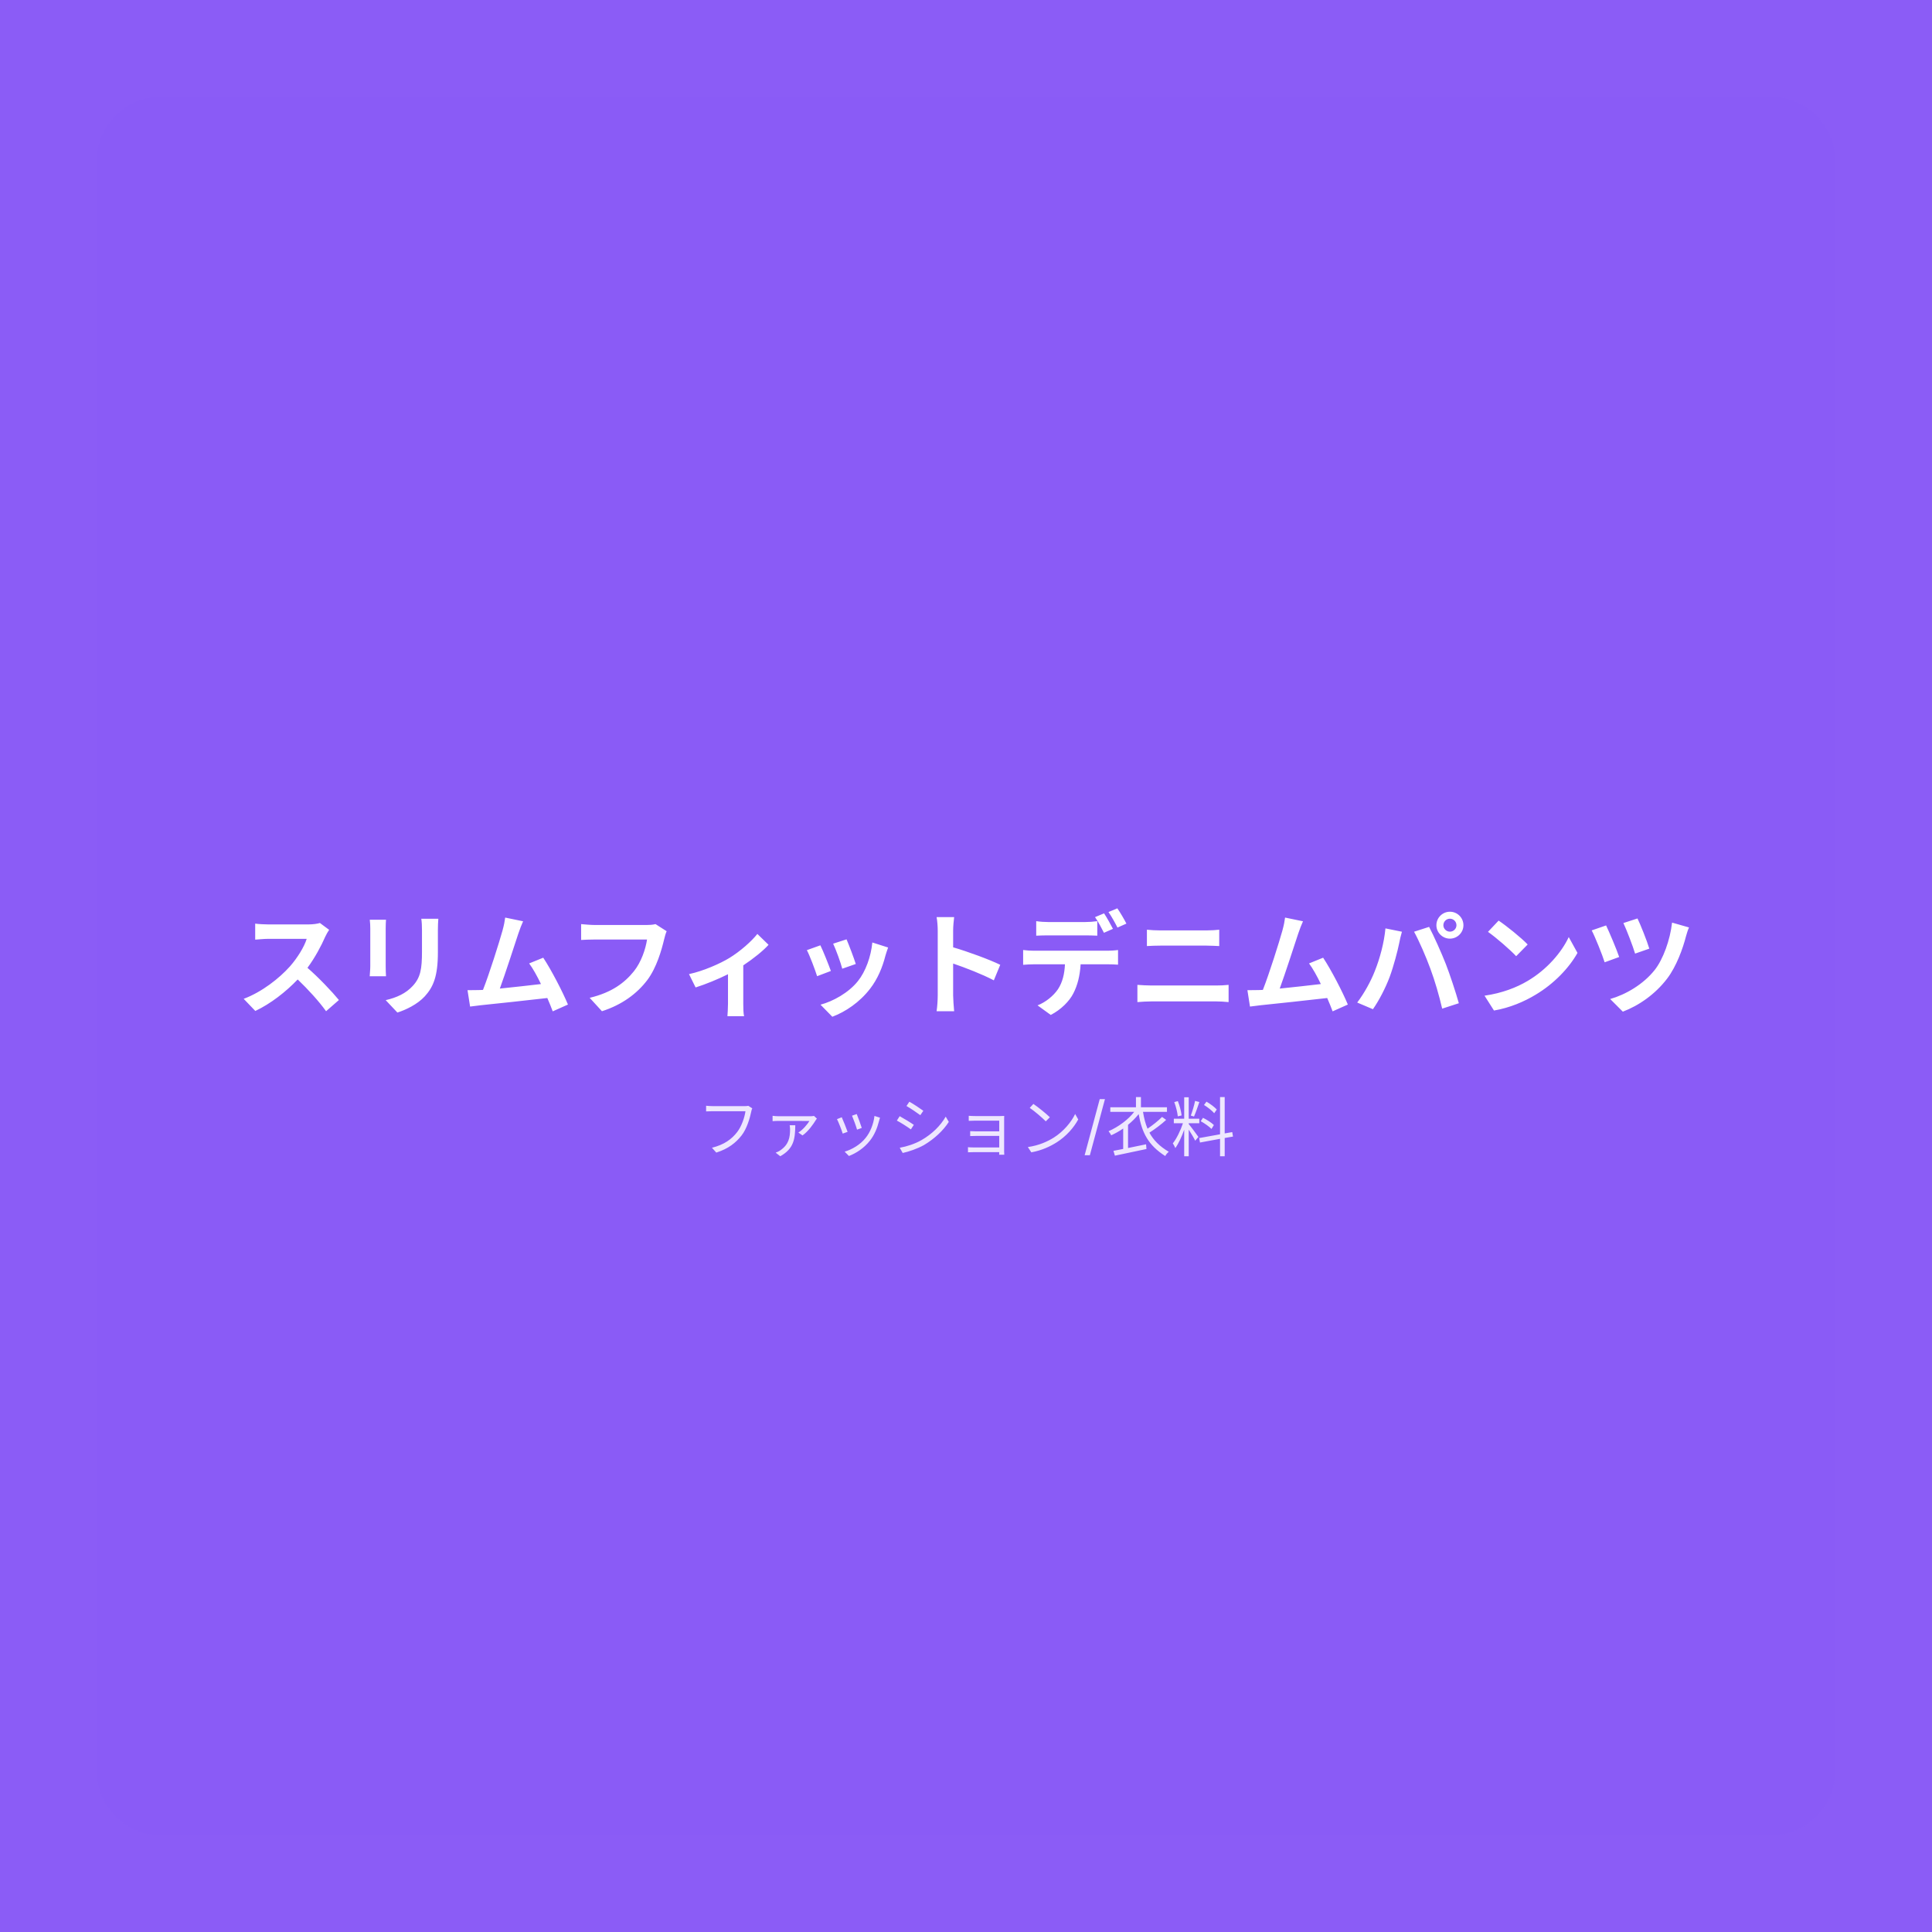
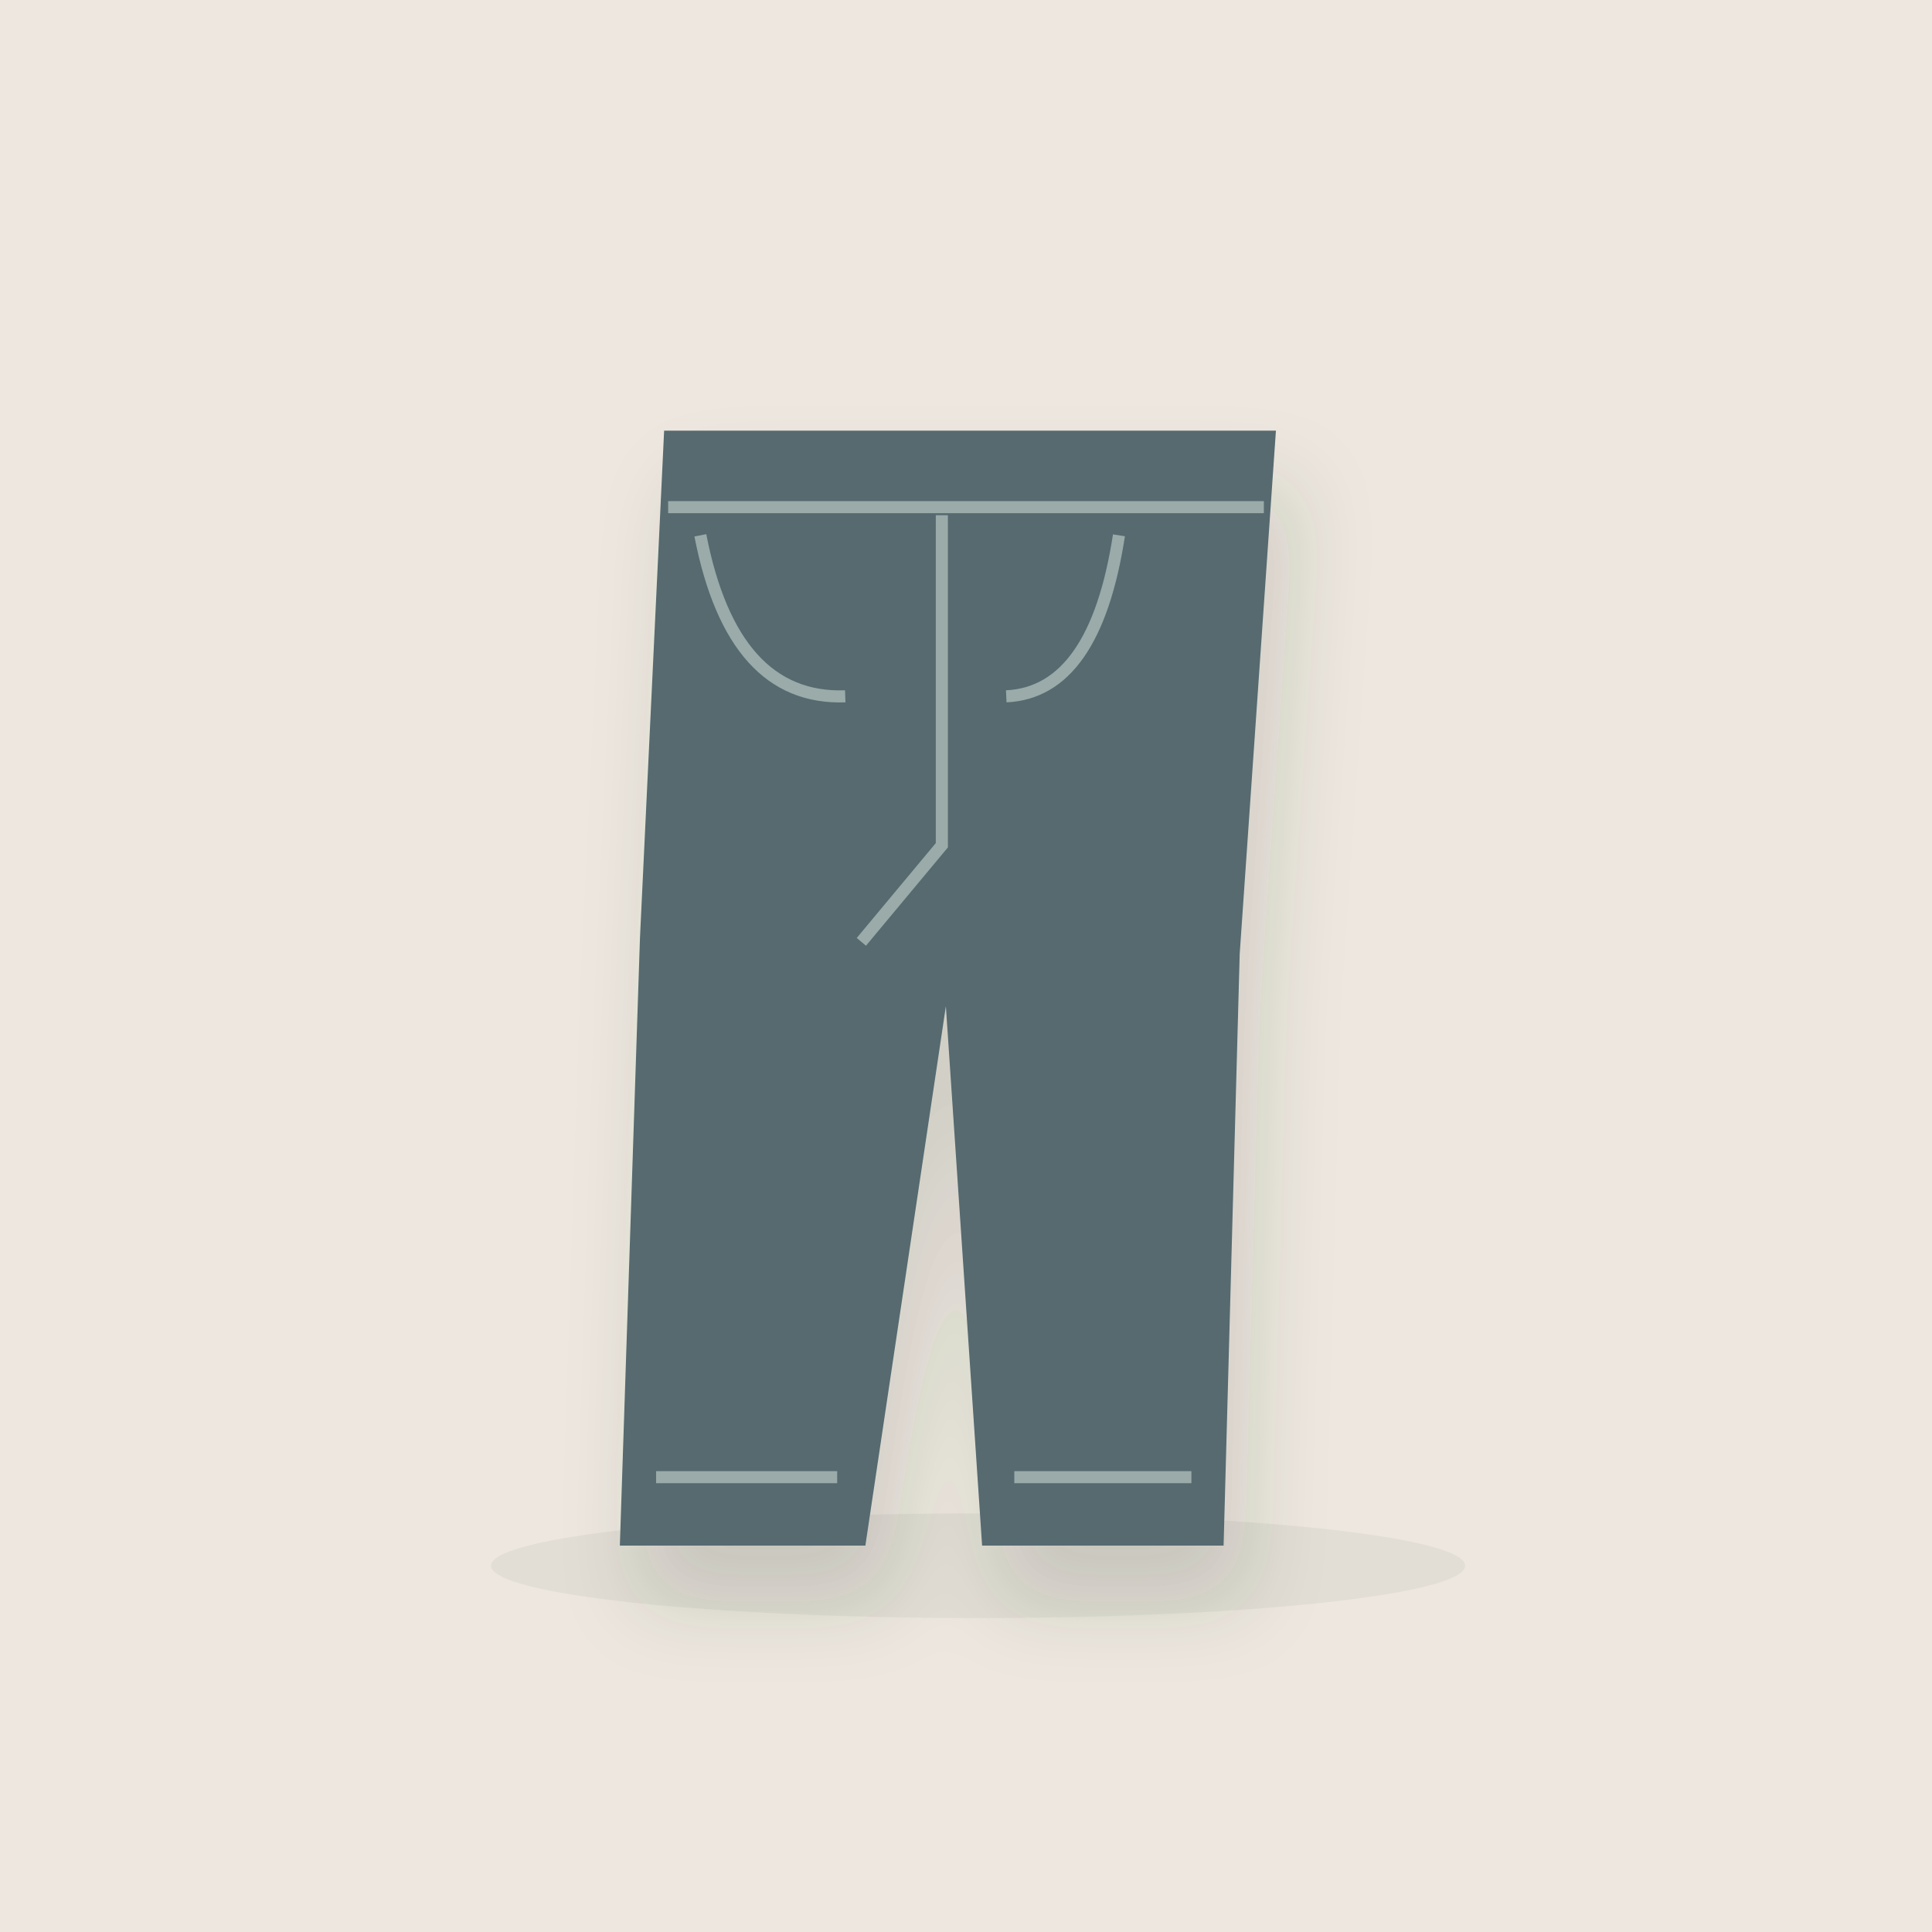
- <svg xmlns="http://www.w3.org/2000/svg" width="480" height="480" viewBox="0 0 480 480">
-   <rect width="480" height="480" fill="#8B5CF6" />
-   <rect x="24" y="24" width="432" height="432" rx="16" fill="#8B5CF6" fill-opacity="0.15" />
-   <text x="240" y="250" font-family="-apple-system, BlinkMacSystemFont, 'Segoe UI', sans-serif" font-size="28" font-weight="600" fill="#FFFFFF" text-anchor="middle">スリムフィットデニムパンツ</text>
-   <text x="240" y="286" font-family="-apple-system, BlinkMacSystemFont, 'Segoe UI', sans-serif" font-size="16" fill="#FFFFFF" fill-opacity="0.85" text-anchor="middle">ファッション/衣料</text>
+ <svg xmlns="http://www.w3.org/2000/svg" width="480" height="480" viewBox="0 0 480 480" role="img" aria-labelledby="title">
+   <defs>
+     <linearGradient id="cream" x2="1" y2="1">
+       <stop stop-color="#fcfcf3" />
+       <stop offset="1" stop-color="#dedfd1" />
+     </linearGradient>
+     <linearGradient id="metal" x2="1" y2="1">
+       <stop stop-color="#c2c8b9" />
+       <stop offset=".5" stop-color="#8d9880" />
+       <stop offset="1" stop-color="#adb79f" />
+     </linearGradient>
+     <linearGradient id="sage" x2="1" y2=".6">
+       <stop stop-color="#b8c4a2" />
+       <stop offset="1" stop-color="#7a8b64" />
+     </linearGradient>
+     <linearGradient id="dark" x2="1" y2="1">
+       <stop stop-color="#78846c" />
+       <stop offset="1" stop-color="#3d4b35" />
+     </linearGradient>
+     <pattern id="mesh" width="7" height="7" patternUnits="userSpaceOnUse">
+       <rect width="7" height="7" fill="#647159" />
+       <circle cx="3" cy="3" r="1.1" fill="#354530" />
+     </pattern>
+     <filter id="shadow" x="-.5" y="-.5" width="2" height="2">
+       <feDropShadow dx="5" dy="14" stdDeviation="10" flood-color="#394331" flood-opacity=".15" />
+     </filter>
+   </defs>
+   <rect width="480" height="480" fill="#ede7df" />
+   <ellipse cx="243" cy="389" rx="121" ry="13" fill="#384930" opacity=".06" />
+   <g filter="url(#shadow)">
+     <path d="M165 107h152l-9 130-4 147h-60l-9-134-20 134h-61l5-151Z" fill="#566b70" />
+     <path d="M166 126h148M234 128v82l-20 24m-40-101q8 41 36 40m68-40q-6 39-28 40M163 367h45m44 0h44" fill="none" stroke="#9aaba9" stroke-width="3" />
+   </g>
</svg>
